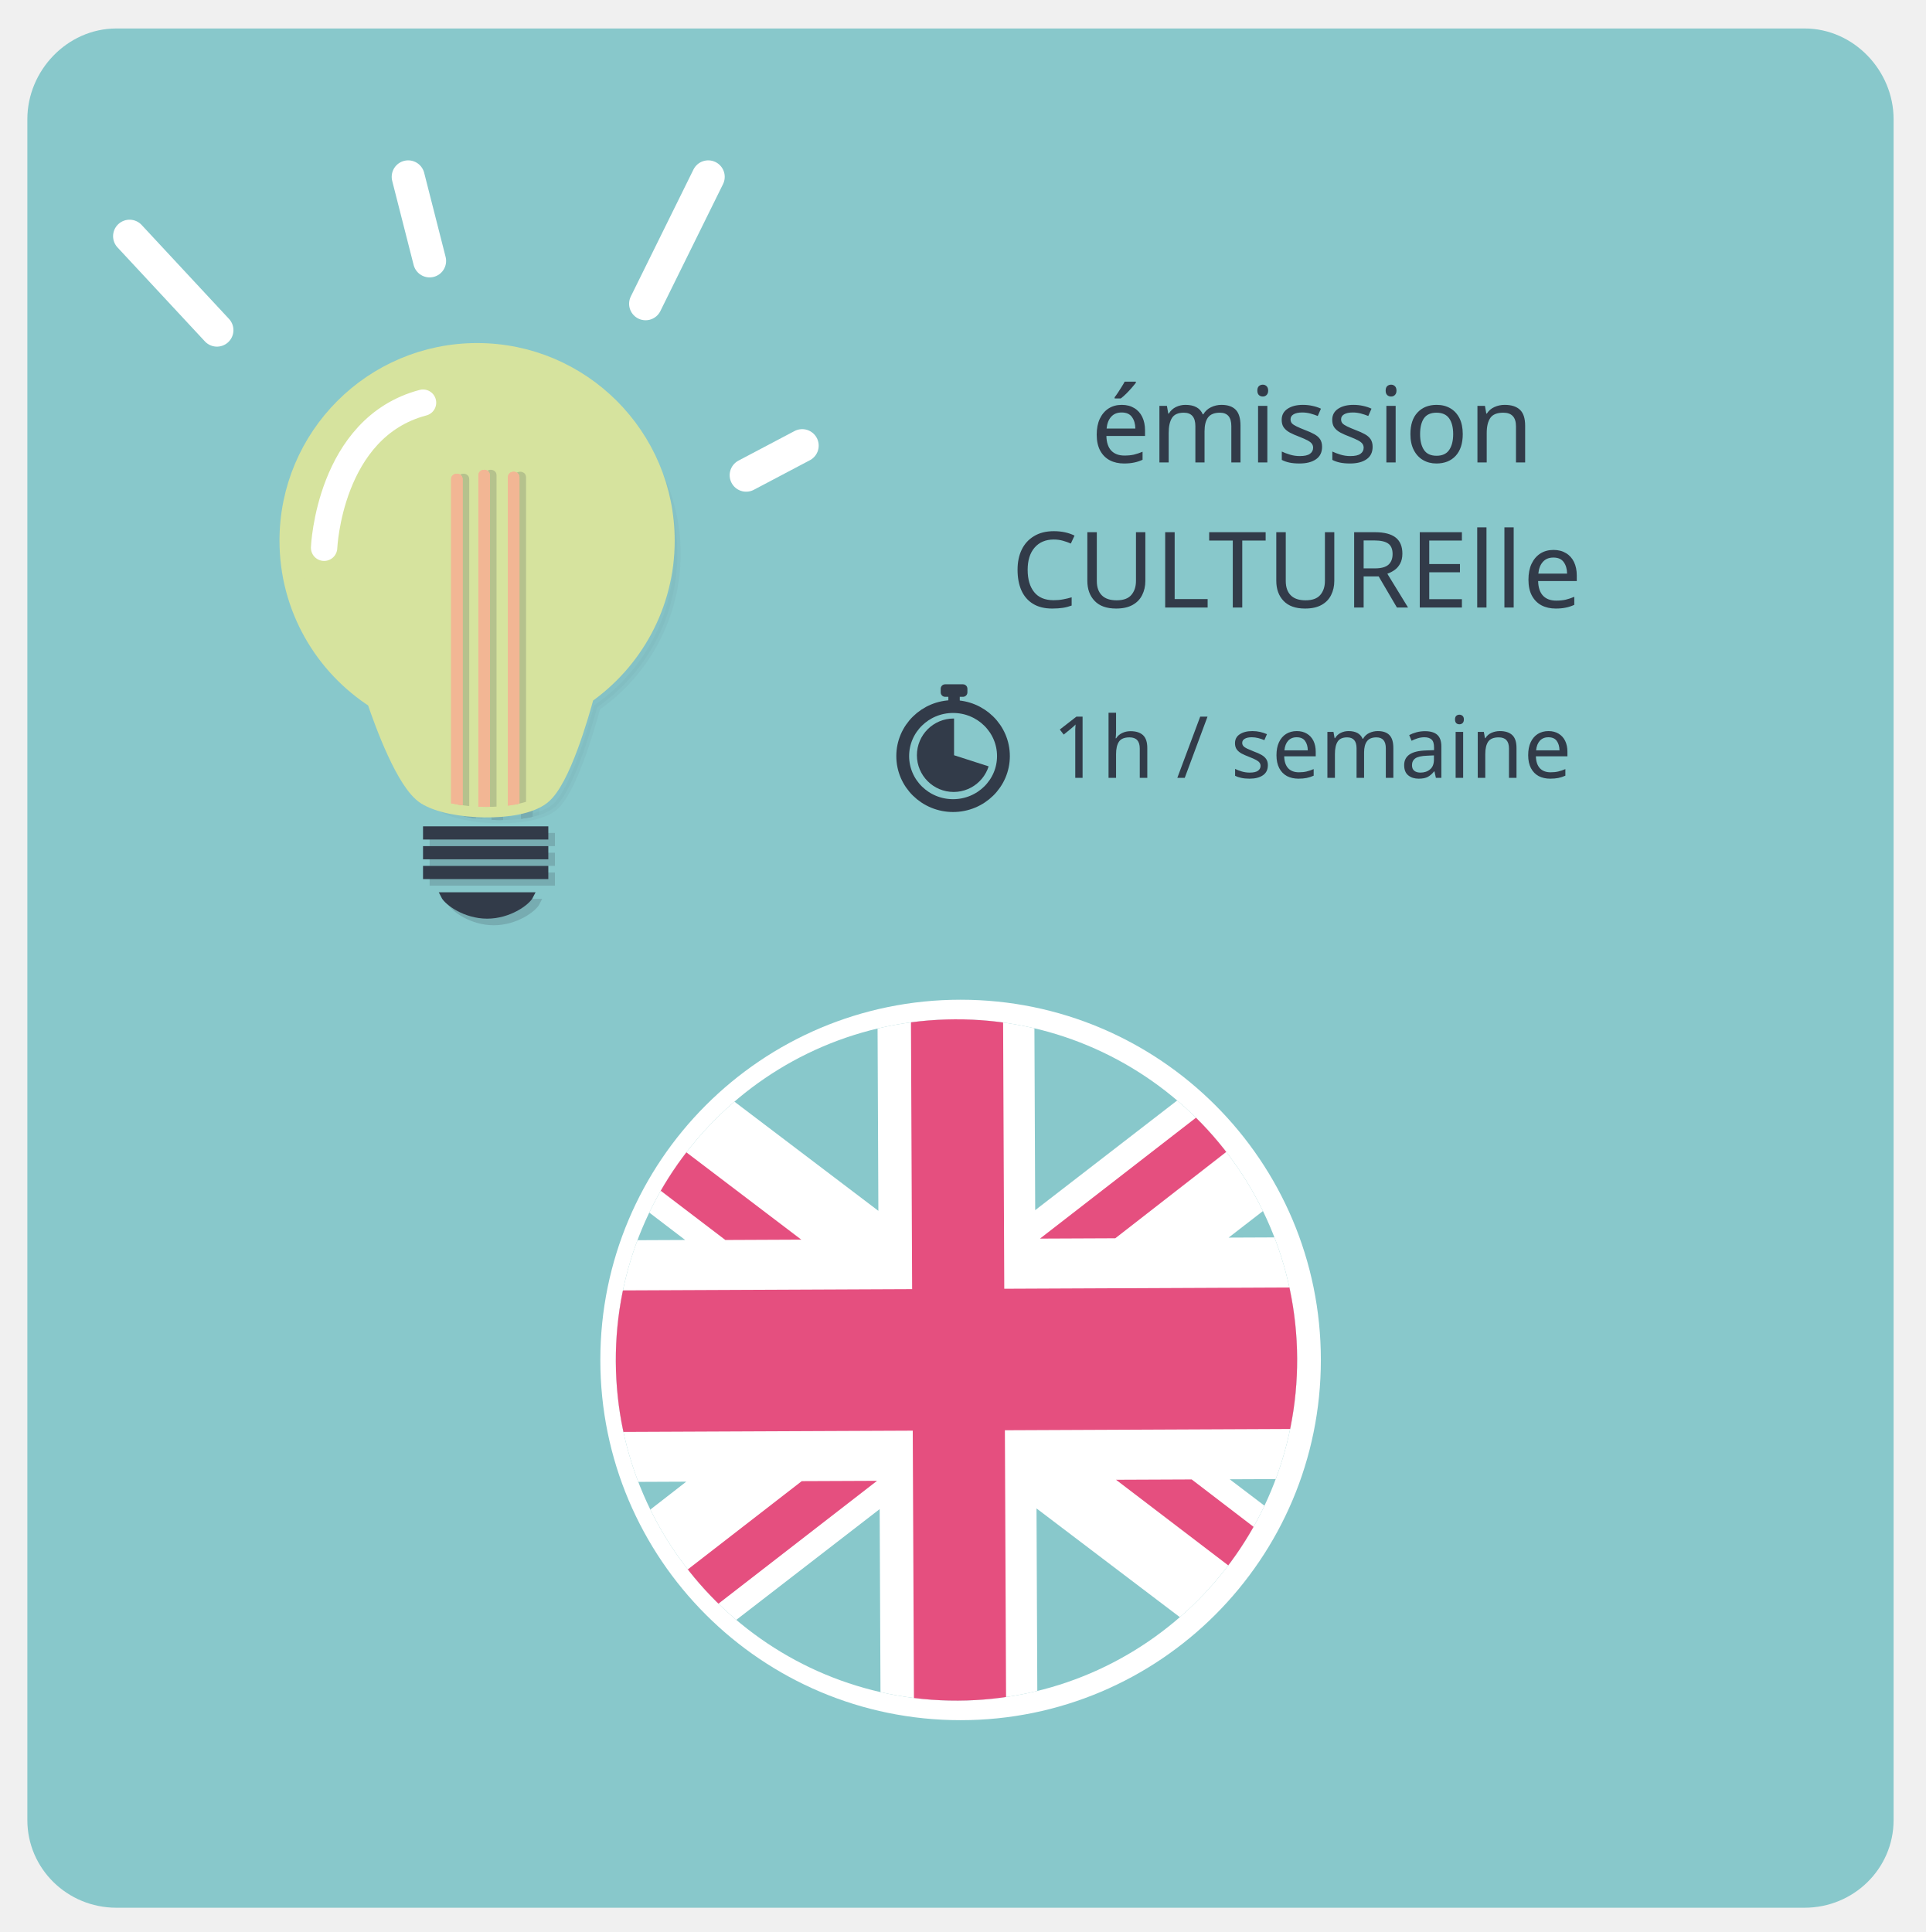
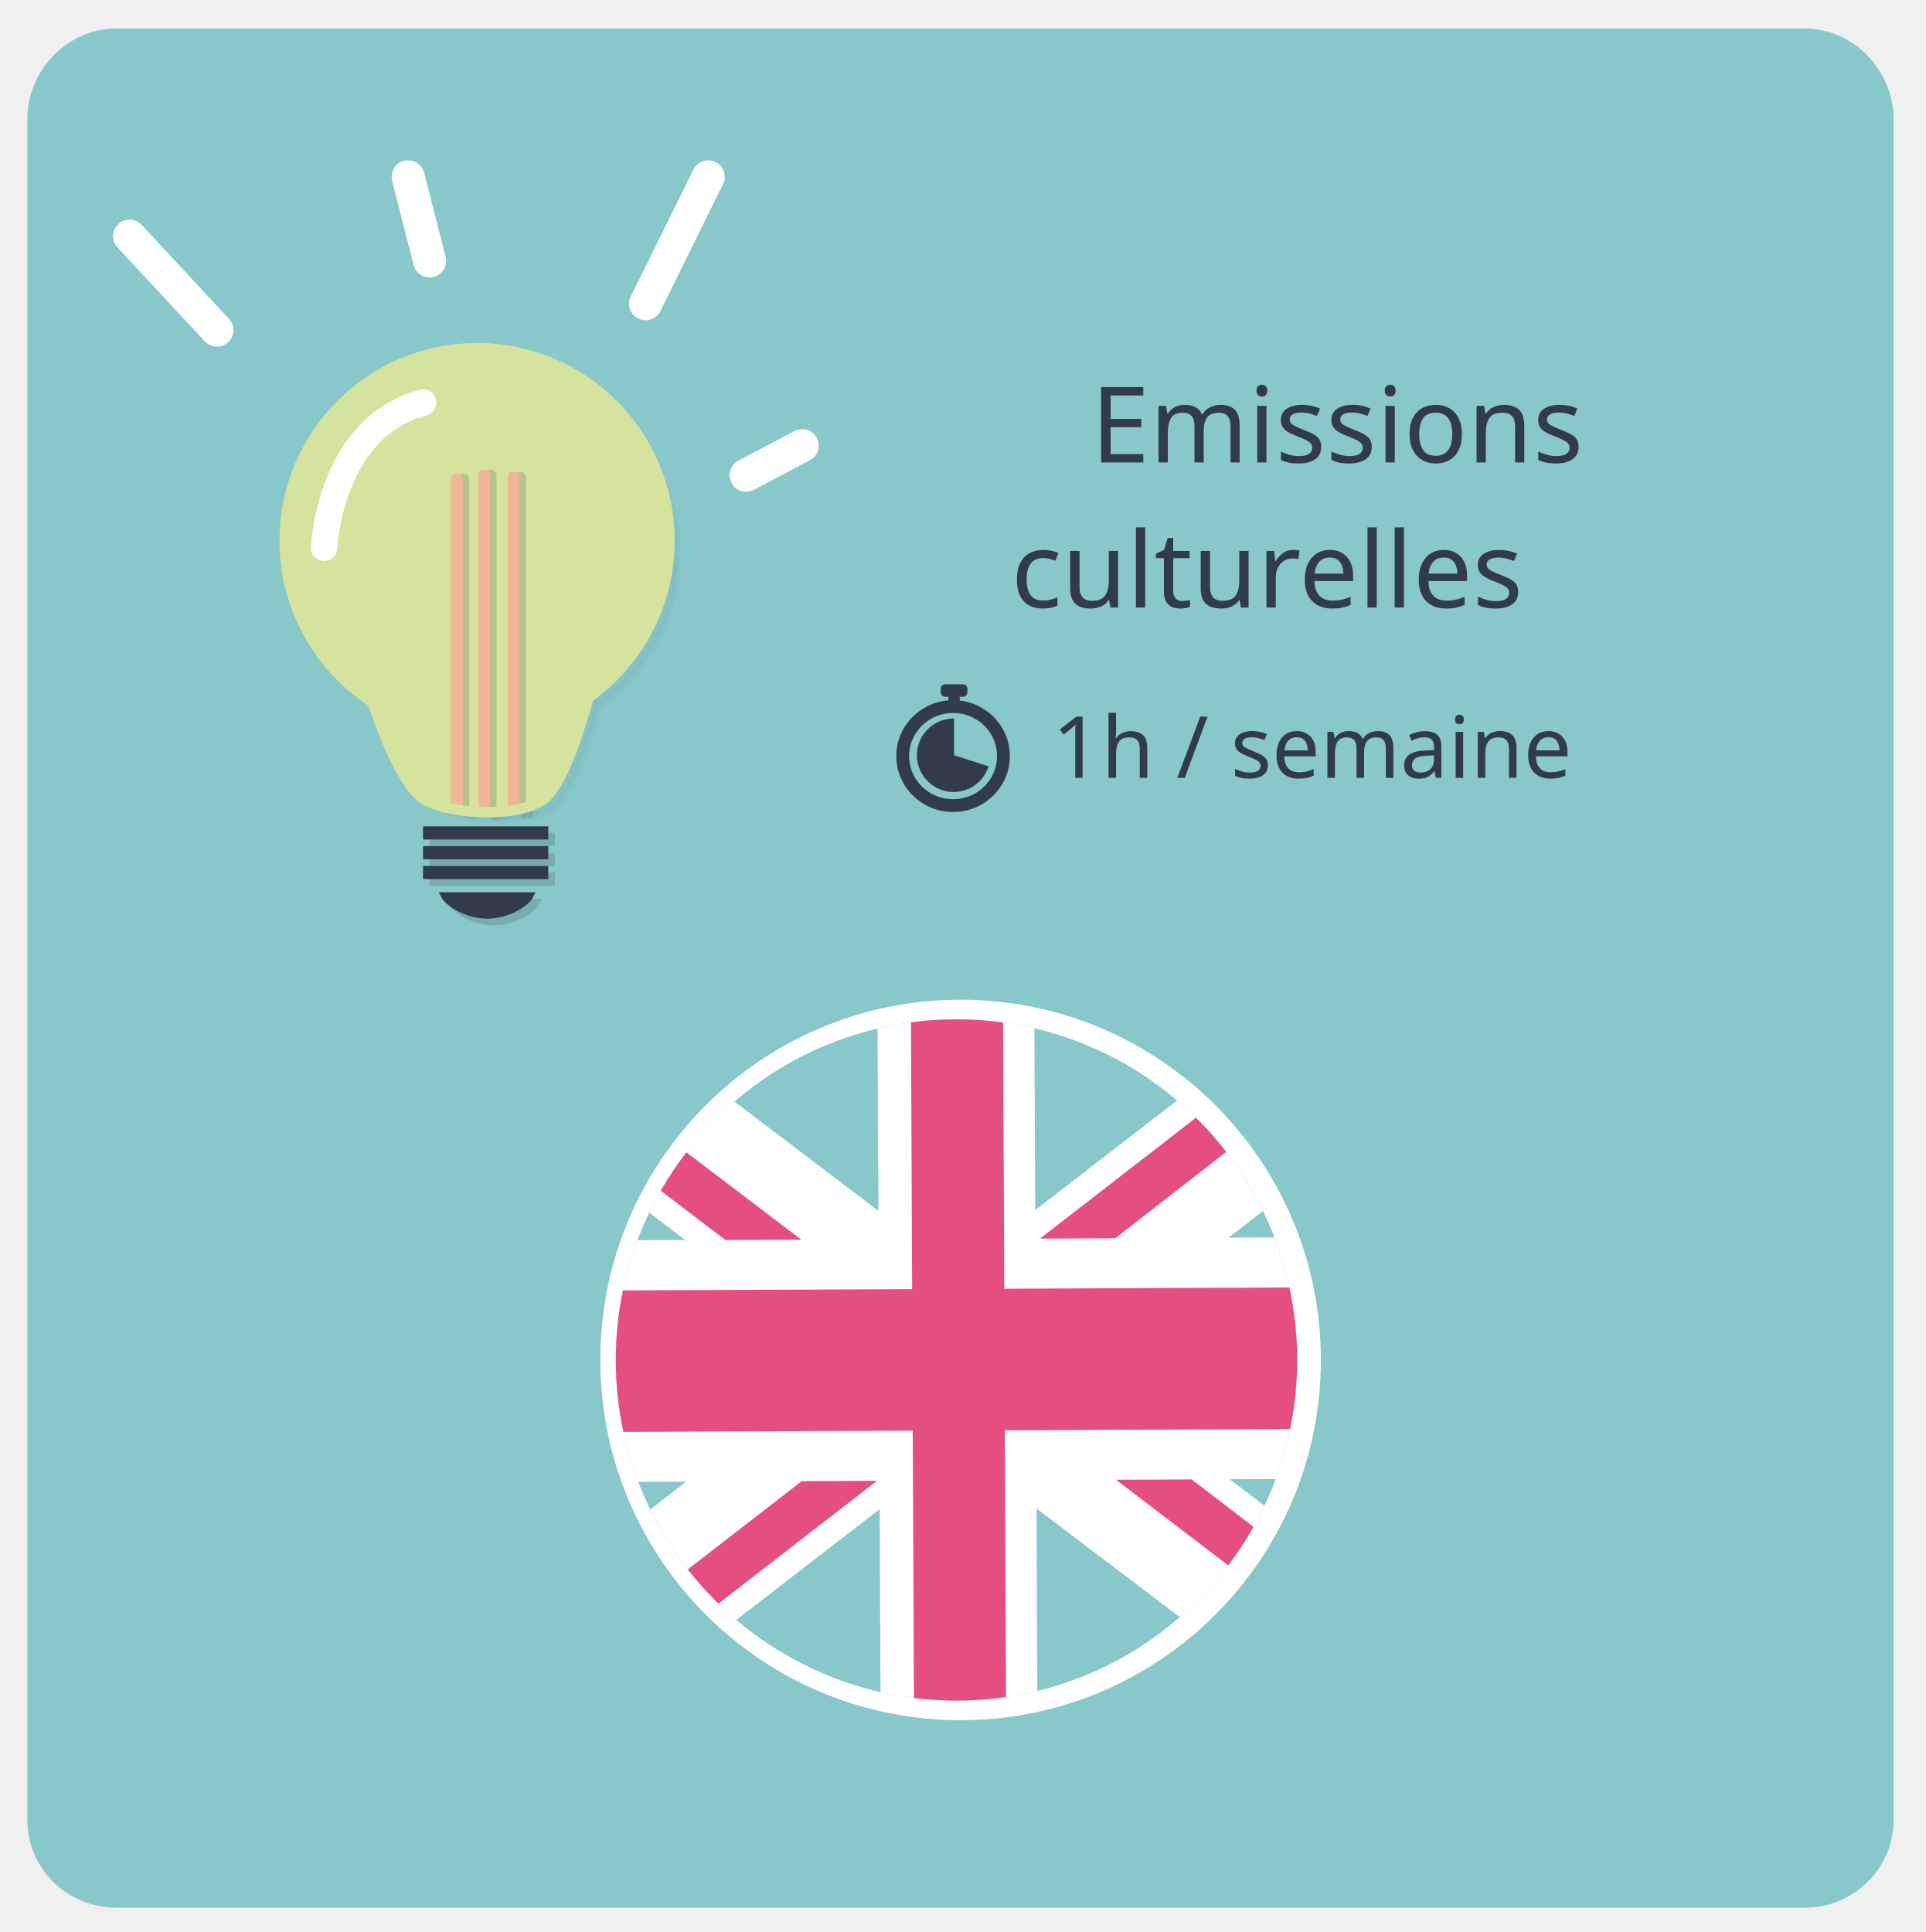
<svg xmlns="http://www.w3.org/2000/svg" xmlns:xlink="http://www.w3.org/1999/xlink" version="1.1" id="Calque_1" x="0px" y="0px" width="292px" height="293px" viewBox="61.717 68.151 292 293" enable-background="new 61.717 68.151 292 293" xml:space="preserve">
  <g id="EmissionCulturelle">
    <path id="BlocCulturelle" fill="#88C8CB" stroke="#88C8CB" stroke-width="3" stroke-miterlimit="10" d="M347.365,344.178   c0,6.525-5.373,11.792-12,11.792h-256c-6.627,0-12-5.267-12-11.792V86.22c0-6.525,5.373-12.25,12-12.25h256   c6.627,0,12,5.725,12,12.25V344.178z" />
    <g>
      <g>
        <circle fill="#FFFFFF" stroke="#88C8CB" stroke-width="2.771" stroke-miterlimit="10" cx="207.384" cy="274.396" r="56.017" />
        <g>
          <g>
            <g>
              <defs>
                <path id="SVGID_2_" d="M258.418,274.17c0.127,28.533-22.9,51.764-51.431,51.889s-51.761-22.903-51.886-51.434         c-0.126-28.529,22.902-51.76,51.433-51.886C235.064,222.614,258.294,245.642,258.418,274.17z" />
              </defs>
              <clipPath id="SVGID_4_">
                <use xlink:href="#SVGID_2_" overflow="visible" />
              </clipPath>
              <g clip-path="url(#SVGID_4_)">
                <rect x="152.003" y="202.854" transform="matrix(-0.0044 -1 1 -0.0044 -66.457 482.483)" fill="#88C8CB" width="109.901" height="142.94" />
                <polygon fill="#FFFFFF" points="135.43,256.336 165.62,256.204 135.328,233.072 135.271,219.715 152.544,219.64          194.915,251.782 194.773,219.453 218.557,219.349 218.696,251.68 260.787,219.164 278.205,219.087 278.264,232.444          248.028,255.841 278.367,255.709 278.528,292.358 248.189,292.492 278.63,315.625 278.688,328.984 261.268,329.061          218.896,296.912 219.036,329.248 195.257,329.352 195.111,297.018 153.026,329.536 135.751,329.613 135.693,316.253          165.781,292.855 135.589,292.987        " />
                <path fill="#E54F7F" d="M135.464,263.939l64.57-0.283l-0.193-44.223l13.972-0.063l0.194,44.226l64.389-0.284l0.097,21.462         l-64.392,0.285l0.193,44.21l-13.969,0.061l-0.196-44.21l-64.571,0.282L135.464,263.939L135.464,263.939z M266.97,219.138         l-47.548,36.855l11.42-0.05l47.361-36.854L266.97,219.138L266.97,219.138z M278.685,328.984l-0.039-8.731l-36.219-27.735         l-11.475,0.049L278.685,328.984L278.685,328.984z M183.23,256.152l-47.959-36.436l0.037,8.751l36.404,27.737L183.23,256.152         L183.23,256.152z M183.295,292.775l-47.544,36.839l11.416-0.051l47.548-36.836L183.295,292.775z" />
              </g>
            </g>
          </g>
        </g>
      </g>
    </g>
    <rect x="193.608" y="126.734" fill="none" width="144.025" height="52.64" />
-     <text transform="matrix(1 0 0 1 227.1492 138.2855)" fill="#323B49" font-family="'BloggerSans-Bold'" font-size="16">émission</text>
-     <text transform="matrix(1 0 0 1 215.0522 160.2855)" fill="#323B49" font-family="'BloggerSans-Bold'" font-size="16">CULTURElle</text>
+     <text transform="matrix(1 0 0 1 227.1492 138.2855)" fill="#323B49" font-family="'BloggerSans-Bold'" font-size="16">Emissions</text>
+     <text transform="matrix(1 0 0 1 215.0522 160.2855)" fill="#323B49" font-family="'BloggerSans-Bold'" font-size="16">culturelles</text>
    <rect x="177.628" y="176.628" fill="none" width="177.949" height="17.493" />
    <text transform="matrix(1 0 0 1 221.2719 186.1178)" fill="#323B49" font-family="'MetaPro-Normal'" font-size="13">1h / semaine</text>
    <g>
      <g opacity="0.2" enable-background="new    ">
        <g>
          <path id="SVGID_3_" opacity="0.2" fill="#323B49" enable-background="new    " d="M164.431,152.143      c0-15.667-12.7-28.367-28.367-28.367s-28.367,12.7-28.367,28.367c0,10.074,5.256,18.915,13.17,23.948      c1.29,3.821,4.532,12.641,7.55,14.55c3.659,2.313,13.925,2.692,17.315,0c2.865-2.276,5.66-11.963,6.534-15.219      C159.617,170.296,164.431,161.784,164.431,152.143z" />
        </g>
        <g>
          <g>
            <defs>
              <path id="SVGID_5_" d="M164.431,152.143c0-15.667-12.7-28.367-28.367-28.367s-28.367,12.7-28.367,28.367        c0,10.074,5.256,18.915,13.17,23.948c1.29,3.821,4.532,12.641,7.55,14.55c3.659,2.313,13.925,2.692,17.315,0        c2.865-2.276,5.66-11.963,6.534-15.219C159.617,170.296,164.431,161.784,164.431,152.143z" />
            </defs>
            <clipPath id="SVGID_6_">
              <use xlink:href="#SVGID_5_" overflow="visible" />
            </clipPath>
            <g clip-path="url(#SVGID_6_)">
              <g opacity="0.2">
                <line fill="none" x1="137.865" y1="194.47" x2="137.865" y2="142.47" />
                <g>
                  <path fill="#323B49" d="M139.013,194.451c0-17.402,0-34.804,0-52.206c0-1.129-1.751-1.129-1.751,0          c0,17.402,0,34.804,0,52.206C137.262,195.58,139.013,195.58,139.013,194.451L139.013,194.451z" />
                </g>
              </g>
              <g opacity="0.2">
                <line fill="none" x1="142.865" y1="194.47" x2="142.865" y2="142.47" />
                <g>
                  <path fill="#323B49" d="M143.486,194.155c0-17.204,0-34.409,0-51.613c0-1.129-1.751-1.129-1.751,0          c0,17.204,0,34.409,0,51.613C141.735,195.284,143.486,195.284,143.486,194.155L143.486,194.155z" />
                </g>
              </g>
              <g opacity="0.2">
                <line fill="none" x1="133.865" y1="194.47" x2="133.865" y2="142.47" />
                <g>
                  <path fill="#323B49" d="M134.876,194.748c0-17.303,0-34.607,0-51.91c0-1.129-1.751-1.129-1.751,0c0,17.303,0,34.606,0,51.91          C133.126,195.877,134.876,195.877,134.876,194.748L134.876,194.748z" />
                </g>
              </g>
            </g>
          </g>
        </g>
        <g>
          <g>
            <defs>
              <path id="SVGID_7_" d="M164.431,152.143c0-15.667-12.7-28.367-28.367-28.367s-28.367,12.7-28.367,28.367        c0,10.074,5.256,18.915,13.17,23.948c1.29,3.821,4.532,12.641,7.55,14.55c3.659,2.313,13.925,2.692,17.315,0        c2.865-2.276,5.66-11.963,6.534-15.219C159.617,170.296,164.431,161.784,164.431,152.143z" />
            </defs>
            <clipPath id="SVGID_8_">
              <use xlink:href="#SVGID_7_" overflow="visible" />
            </clipPath>
            <g clip-path="url(#SVGID_8_)">
              <line fill="none" x1="136.865" y1="194.47" x2="136.865" y2="142.47" />
              <g>
                <path fill="#323B49" d="M138.013,194.451c0-17.402,0-34.804,0-52.206c0-1.129-1.751-1.129-1.751,0         c0,17.402,0,34.804,0,52.206C136.262,195.58,138.013,195.58,138.013,194.451L138.013,194.451z" />
              </g>
            </g>
          </g>
        </g>
        <g>
          <g>
            <defs>
              <path id="SVGID_9_" d="M164.431,152.143c0-15.667-12.7-28.367-28.367-28.367s-28.367,12.7-28.367,28.367        c0,10.074,5.256,18.915,13.17,23.948c1.29,3.821,4.532,12.641,7.55,14.55c3.659,2.313,13.925,2.692,17.315,0        c2.865-2.276,5.66-11.963,6.534-15.219C159.617,170.296,164.431,161.784,164.431,152.143z" />
            </defs>
            <clipPath id="SVGID_10_">
              <use xlink:href="#SVGID_9_" overflow="visible" />
            </clipPath>
            <g clip-path="url(#SVGID_10_)">
              <line fill="none" x1="141.865" y1="194.47" x2="141.865" y2="142.47" />
              <g>
                <path fill="#323B49" d="M142.486,194.155c0-17.204,0-34.409,0-51.613c0-1.129-1.751-1.129-1.751,0         c0,17.204,0,34.409,0,51.613C140.735,195.284,142.486,195.284,142.486,194.155L142.486,194.155z" />
              </g>
            </g>
          </g>
        </g>
        <g>
          <g>
            <defs>
              <path id="SVGID_11_" d="M164.431,152.143c0-15.667-12.7-28.367-28.367-28.367s-28.367,12.7-28.367,28.367        c0,10.074,5.256,18.915,13.17,23.948c1.29,3.821,4.532,12.641,7.55,14.55c3.659,2.313,13.925,2.692,17.315,0        c2.865-2.276,5.66-11.963,6.534-15.219C159.617,170.296,164.431,161.784,164.431,152.143z" />
            </defs>
            <clipPath id="SVGID_12_">
              <use xlink:href="#SVGID_11_" overflow="visible" />
            </clipPath>
            <g clip-path="url(#SVGID_12_)">
              <line fill="none" x1="132.865" y1="194.47" x2="132.865" y2="142.47" />
              <g>
                <path fill="#323B49" d="M133.876,194.748c0-17.303,0-34.607,0-51.91c0-1.129-1.751-1.129-1.751,0c0,17.303,0,34.606,0,51.91         C132.126,195.877,133.876,195.877,133.876,194.748L133.876,194.748z" />
              </g>
            </g>
          </g>
        </g>
        <g>
          <g>
            <defs>
              <path id="SVGID_13_" d="M164.431,152.143c0-15.667-12.7-28.367-28.367-28.367s-28.367,12.7-28.367,28.367        c0,10.074,5.256,18.915,13.17,23.948c1.29,3.821,4.532,12.641,7.55,14.55c3.659,2.313,13.925,2.692,17.315,0        c2.865-2.276,5.66-11.963,6.534-15.219C159.617,170.296,164.431,161.784,164.431,152.143z" />
            </defs>
            <clipPath id="SVGID_14_">
              <use xlink:href="#SVGID_13_" overflow="visible" />
            </clipPath>
            <g clip-path="url(#SVGID_14_)">
              <line fill="none" x1="136.865" y1="194.47" x2="136.865" y2="142.47" />
              <g>
                <path fill="#323B49" d="M138.013,194.451c0-17.402,0-34.804,0-52.206c0-1.129-1.751-1.129-1.751,0         c0,17.402,0,34.804,0,52.206C136.262,195.58,138.013,195.58,138.013,194.451L138.013,194.451z" />
              </g>
            </g>
          </g>
        </g>
        <g>
          <g>
            <defs>
              <path id="SVGID_15_" d="M164.431,152.143c0-15.667-12.7-28.367-28.367-28.367s-28.367,12.7-28.367,28.367        c0,10.074,5.256,18.915,13.17,23.948c1.29,3.821,4.532,12.641,7.55,14.55c3.659,2.313,13.925,2.692,17.315,0        c2.865-2.276,5.66-11.963,6.534-15.219C159.617,170.296,164.431,161.784,164.431,152.143z" />
            </defs>
            <clipPath id="SVGID_16_">
              <use xlink:href="#SVGID_15_" overflow="visible" />
            </clipPath>
            <g clip-path="url(#SVGID_16_)">
              <line fill="none" x1="141.865" y1="194.47" x2="141.865" y2="142.47" />
              <g>
                <path fill="#323B49" d="M142.486,194.155c0-17.204,0-34.409,0-51.613c0-1.129-1.751-1.129-1.751,0         c0,17.204,0,34.409,0,51.613C140.735,195.284,142.486,195.284,142.486,194.155L142.486,194.155z" />
              </g>
            </g>
          </g>
        </g>
        <g>
          <g>
            <defs>
              <path id="SVGID_17_" d="M164.431,152.143c0-15.667-12.7-28.367-28.367-28.367s-28.367,12.7-28.367,28.367        c0,10.074,5.256,18.915,13.17,23.948c1.29,3.821,4.532,12.641,7.55,14.55c3.659,2.313,13.925,2.692,17.315,0        c2.865-2.276,5.66-11.963,6.534-15.219C159.617,170.296,164.431,161.784,164.431,152.143z" />
            </defs>
            <clipPath id="SVGID_18_">
              <use xlink:href="#SVGID_17_" overflow="visible" />
            </clipPath>
            <g clip-path="url(#SVGID_18_)">
              <line fill="none" x1="132.865" y1="194.47" x2="132.865" y2="142.47" />
              <g>
                <path fill="#323B49" d="M133.876,194.748c0-17.303,0-34.607,0-51.91c0-1.129-1.751-1.129-1.751,0c0,17.303,0,34.606,0,51.91         C132.126,195.877,133.876,195.877,133.876,194.748L133.876,194.748z" />
              </g>
            </g>
          </g>
        </g>
        <g>
          <path id="SVGID_1_" opacity="0.2" fill="none" stroke="#323B49" stroke-miterlimit="10" enable-background="new    " d="      M164.431,152.143c0-15.667-12.7-28.367-28.367-28.367s-28.367,12.7-28.367,28.367c0,10.074,5.256,18.915,13.17,23.948      c1.29,3.821,4.532,12.641,7.55,14.55c3.659,2.313,13.925,2.692,17.315,0c2.865-2.276,5.66-11.963,6.534-15.219      C159.617,170.296,164.431,161.784,164.431,152.143z" />
        </g>
      </g>
      <path fill="#D6E39E" stroke="#D6E39E" stroke-width="3.195" stroke-miterlimit="10" d="M162.431,150.143    c0-15.667-12.7-28.367-28.367-28.367s-28.367,12.7-28.367,28.367c0,10.074,5.256,18.915,13.17,23.948    c1.29,3.821,4.532,12.641,7.55,14.55c3.659,2.313,13.925,2.692,17.315,0c2.865-2.276,5.66-11.963,6.534-15.219    C157.617,168.296,162.431,159.784,162.431,150.143z" />
      <line fill="none" stroke="#323B49" stroke-width="2" stroke-miterlimit="10" x1="125.865" y1="194.47" x2="144.865" y2="194.47" />
      <line fill="none" stroke="#323B49" stroke-width="2" stroke-miterlimit="10" x1="125.865" y1="197.47" x2="144.865" y2="197.47" />
      <line fill="none" stroke="#323B49" stroke-width="2" stroke-miterlimit="10" x1="125.865" y1="200.47" x2="144.865" y2="200.47" />
      <path fill="#323B49" stroke="#323B49" stroke-miterlimit="10" d="M129.057,203.97c0.492,1,3.218,3.002,6.537,3.002    s6.045-2.002,6.536-3.002H129.057z" />
      <line opacity="0.2" fill="none" stroke="#323B49" stroke-width="2" stroke-miterlimit="10" enable-background="new    " x1="126.865" y1="195.47" x2="145.865" y2="195.47" />
      <line opacity="0.2" fill="none" stroke="#323B49" stroke-width="2" stroke-miterlimit="10" enable-background="new    " x1="126.865" y1="198.47" x2="145.865" y2="198.47" />
      <line opacity="0.2" fill="none" stroke="#323B49" stroke-width="2" stroke-miterlimit="10" enable-background="new    " x1="126.865" y1="201.47" x2="145.865" y2="201.47" />
      <path opacity="0.2" fill="#323B49" stroke="#323B49" stroke-miterlimit="10" enable-background="new    " d="M130.057,204.97    c0.492,1,3.218,3.002,6.537,3.002s6.045-2.002,6.536-3.002H130.057z" />
      <g>
        <g>
          <g>
            <g>
              <defs>
                <circle id="SVGID_19_" cx="206.328" cy="182.688" r="5.569" />
              </defs>
              <clipPath id="SVGID_20_">
                <use xlink:href="#SVGID_19_" overflow="visible" />
              </clipPath>
              <polygon clip-path="url(#SVGID_20_)" fill="#323B49" points="206.392,176.191 206.392,182.688 211.898,184.46         211.265,192.013 201.603,190.958 196.962,185.178 197.215,179.144 201.603,176.655       " />
            </g>
          </g>
        </g>
        <ellipse fill="none" stroke="#323B49" stroke-width="1.944" stroke-miterlimit="10" cx="206.244" cy="182.815" rx="7.637" ry="7.51" />
        <path fill="#323B49" d="M208.417,173.153c0,0.373-0.302,0.675-0.675,0.675h-2.7c-0.373,0-0.675-0.302-0.675-0.675v-0.548     c0-0.373,0.302-0.675,0.675-0.675h2.7c0.373,0,0.675,0.302,0.675,0.675V173.153z" />
        <rect x="205.527" y="173.28" fill="#323B49" width="1.73" height="1.434" />
      </g>
      <g>
        <g>
          <g>
            <defs>
              <path id="SVGID_21_" d="M162.431,150.143c0-15.667-12.7-28.367-28.367-28.367s-28.367,12.7-28.367,28.367        c0,10.074,5.256,18.915,13.17,23.948c1.29,3.821,4.532,12.641,7.55,14.55c3.659,2.313,13.925,2.692,17.315,0        c2.865-2.276,5.66-11.963,6.534-15.219C157.617,168.296,162.431,159.784,162.431,150.143z" />
            </defs>
            <clipPath id="SVGID_22_">
              <use xlink:href="#SVGID_21_" overflow="visible" />
            </clipPath>
            <g clip-path="url(#SVGID_22_)">
              <g opacity="0.2">
                <g>
                  <path fill="#323B49" d="M137.013,192.451c0-17.402,0-34.804,0-52.206c0-1.129-1.751-1.129-1.751,0          c0,17.402,0,34.804,0,52.206C135.262,193.58,137.013,193.58,137.013,192.451L137.013,192.451z" />
                </g>
              </g>
              <g opacity="0.2">
                <g>
                  <path fill="#323B49" d="M141.486,192.155c0-17.204,0-34.409,0-51.613c0-1.129-1.751-1.129-1.751,0          c0,17.204,0,34.409,0,51.613C139.735,193.284,141.486,193.284,141.486,192.155L141.486,192.155z" />
                </g>
              </g>
              <g opacity="0.2">
                <g>
                  <path fill="#323B49" d="M132.876,192.748c0-17.303,0-34.607,0-51.91c0-1.129-1.751-1.129-1.751,0c0,17.303,0,34.606,0,51.91          C131.126,193.877,132.876,193.877,132.876,192.748L132.876,192.748z" />
                </g>
              </g>
            </g>
          </g>
        </g>
        <g>
          <g>
            <defs>
              <path id="SVGID_23_" d="M162.431,150.143c0-15.667-12.7-28.367-28.367-28.367s-28.367,12.7-28.367,28.367        c0,10.074,5.256,18.915,13.17,23.948c1.29,3.821,4.532,12.641,7.55,14.55c3.659,2.313,13.925,2.692,17.315,0        c2.865-2.276,5.66-11.963,6.534-15.219C157.617,168.296,162.431,159.784,162.431,150.143z" />
            </defs>
            <clipPath id="SVGID_24_">
              <use xlink:href="#SVGID_23_" overflow="visible" />
            </clipPath>
            <g clip-path="url(#SVGID_24_)">
              <g>
                <path fill="#F2B694" d="M136.013,192.451c0-17.402,0-34.804,0-52.206c0-1.129-1.751-1.129-1.751,0         c0,17.402,0,34.804,0,52.206C134.262,193.58,136.013,193.58,136.013,192.451L136.013,192.451z" />
              </g>
            </g>
          </g>
        </g>
        <g>
          <g>
            <defs>
              <path id="SVGID_25_" d="M162.431,150.143c0-15.667-12.7-28.367-28.367-28.367s-28.367,12.7-28.367,28.367        c0,10.074,5.256,18.915,13.17,23.948c1.29,3.821,4.532,12.641,7.55,14.55c3.659,2.313,13.925,2.692,17.315,0        c2.865-2.276,5.66-11.963,6.534-15.219C157.617,168.296,162.431,159.784,162.431,150.143z" />
            </defs>
            <clipPath id="SVGID_26_">
              <use xlink:href="#SVGID_25_" overflow="visible" />
            </clipPath>
            <g clip-path="url(#SVGID_26_)">
              <g>
                <path fill="#F2B694" d="M140.486,192.155c0-17.204,0-34.409,0-51.613c0-1.129-1.751-1.129-1.751,0         c0,17.204,0,34.409,0,51.613C138.735,193.284,140.486,193.284,140.486,192.155L140.486,192.155z" />
              </g>
            </g>
          </g>
        </g>
        <g>
          <g>
            <defs>
              <path id="SVGID_27_" d="M162.431,150.143c0-15.667-12.7-28.367-28.367-28.367s-28.367,12.7-28.367,28.367        c0,10.074,5.256,18.915,13.17,23.948c1.29,3.821,4.532,12.641,7.55,14.55c3.659,2.313,13.925,2.692,17.315,0        c2.865-2.276,5.66-11.963,6.534-15.219C157.617,168.296,162.431,159.784,162.431,150.143z" />
            </defs>
            <clipPath id="SVGID_28_">
              <use xlink:href="#SVGID_27_" overflow="visible" />
            </clipPath>
            <g clip-path="url(#SVGID_28_)">
              <g>
                <path fill="#F2B694" d="M131.876,192.748c0-17.303,0-34.607,0-51.91c0-1.129-1.751-1.129-1.751,0c0,17.303,0,34.606,0,51.91         C130.126,193.877,131.876,193.877,131.876,192.748L131.876,192.748z" />
              </g>
            </g>
          </g>
        </g>
        <g>
          <g>
            <defs>
              <path id="SVGID_29_" d="M162.431,150.143c0-15.667-12.7-28.367-28.367-28.367s-28.367,12.7-28.367,28.367        c0,10.074,5.256,18.915,13.17,23.948c1.29,3.821,4.532,12.641,7.55,14.55c3.659,2.313,13.925,2.692,17.315,0        c2.865-2.276,5.66-11.963,6.534-15.219C157.617,168.296,162.431,159.784,162.431,150.143z" />
            </defs>
            <clipPath id="SVGID_30_">
              <use xlink:href="#SVGID_29_" overflow="visible" />
            </clipPath>
            <g clip-path="url(#SVGID_30_)">
              <g>
                <path fill="#F2B694" d="M136.013,192.451c0-17.402,0-34.804,0-52.206c0-1.129-1.751-1.129-1.751,0         c0,17.402,0,34.804,0,52.206C134.262,193.58,136.013,193.58,136.013,192.451L136.013,192.451z" />
              </g>
            </g>
          </g>
        </g>
        <g>
          <g>
            <defs>
              <path id="SVGID_31_" d="M162.431,150.143c0-15.667-12.7-28.367-28.367-28.367s-28.367,12.7-28.367,28.367        c0,10.074,5.256,18.915,13.17,23.948c1.29,3.821,4.532,12.641,7.55,14.55c3.659,2.313,13.925,2.692,17.315,0        c2.865-2.276,5.66-11.963,6.534-15.219C157.617,168.296,162.431,159.784,162.431,150.143z" />
            </defs>
            <clipPath id="SVGID_32_">
              <use xlink:href="#SVGID_31_" overflow="visible" />
            </clipPath>
            <g clip-path="url(#SVGID_32_)">
              <g>
                <path fill="#F2B694" d="M140.486,192.155c0-17.204,0-34.409,0-51.613c0-1.129-1.751-1.129-1.751,0         c0,17.204,0,34.409,0,51.613C138.735,193.284,140.486,193.284,140.486,192.155L140.486,192.155z" />
              </g>
            </g>
          </g>
        </g>
        <g>
          <g>
            <defs>
              <path id="SVGID_33_" d="M162.431,150.143c0-15.667-12.7-28.367-28.367-28.367s-28.367,12.7-28.367,28.367        c0,10.074,5.256,18.915,13.17,23.948c1.29,3.821,4.532,12.641,7.55,14.55c3.659,2.313,13.925,2.692,17.315,0        c2.865-2.276,5.66-11.963,6.534-15.219C157.617,168.296,162.431,159.784,162.431,150.143z" />
            </defs>
            <clipPath id="SVGID_34_">
              <use xlink:href="#SVGID_33_" overflow="visible" />
            </clipPath>
            <g clip-path="url(#SVGID_34_)">
              <g>
                <path fill="#F2B694" d="M131.876,192.748c0-17.303,0-34.607,0-51.91c0-1.129-1.751-1.129-1.751,0c0,17.303,0,34.606,0,51.91         C130.126,193.877,131.876,193.877,131.876,192.748L131.876,192.748z" />
              </g>
            </g>
          </g>
        </g>
      </g>
      <path fill="none" stroke="#FFFFFF" stroke-width="4" stroke-linecap="round" stroke-linejoin="round" stroke-miterlimit="10" d="    M110.865,151.22c0,0,0.75-18.25,15-22" />
      <line fill="none" stroke="#FFFFFF" stroke-width="5" stroke-linecap="round" stroke-linejoin="round" stroke-miterlimit="10" x1="81.365" y1="103.97" x2="94.615" y2="118.22" />
      <line fill="none" stroke="#FFFFFF" stroke-width="5" stroke-linecap="round" stroke-linejoin="round" stroke-miterlimit="10" x1="126.865" y1="107.72" x2="123.615" y2="94.97" />
      <line fill="none" stroke="#FFFFFF" stroke-width="5" stroke-linecap="round" stroke-linejoin="round" stroke-miterlimit="10" x1="159.615" y1="114.22" x2="169.115" y2="94.97" />
      <line fill="none" stroke="#FFFFFF" stroke-width="5" stroke-linecap="round" stroke-linejoin="round" stroke-miterlimit="10" x1="174.865" y1="140.22" x2="183.365" y2="135.734" />
    </g>
  </g>
</svg>
